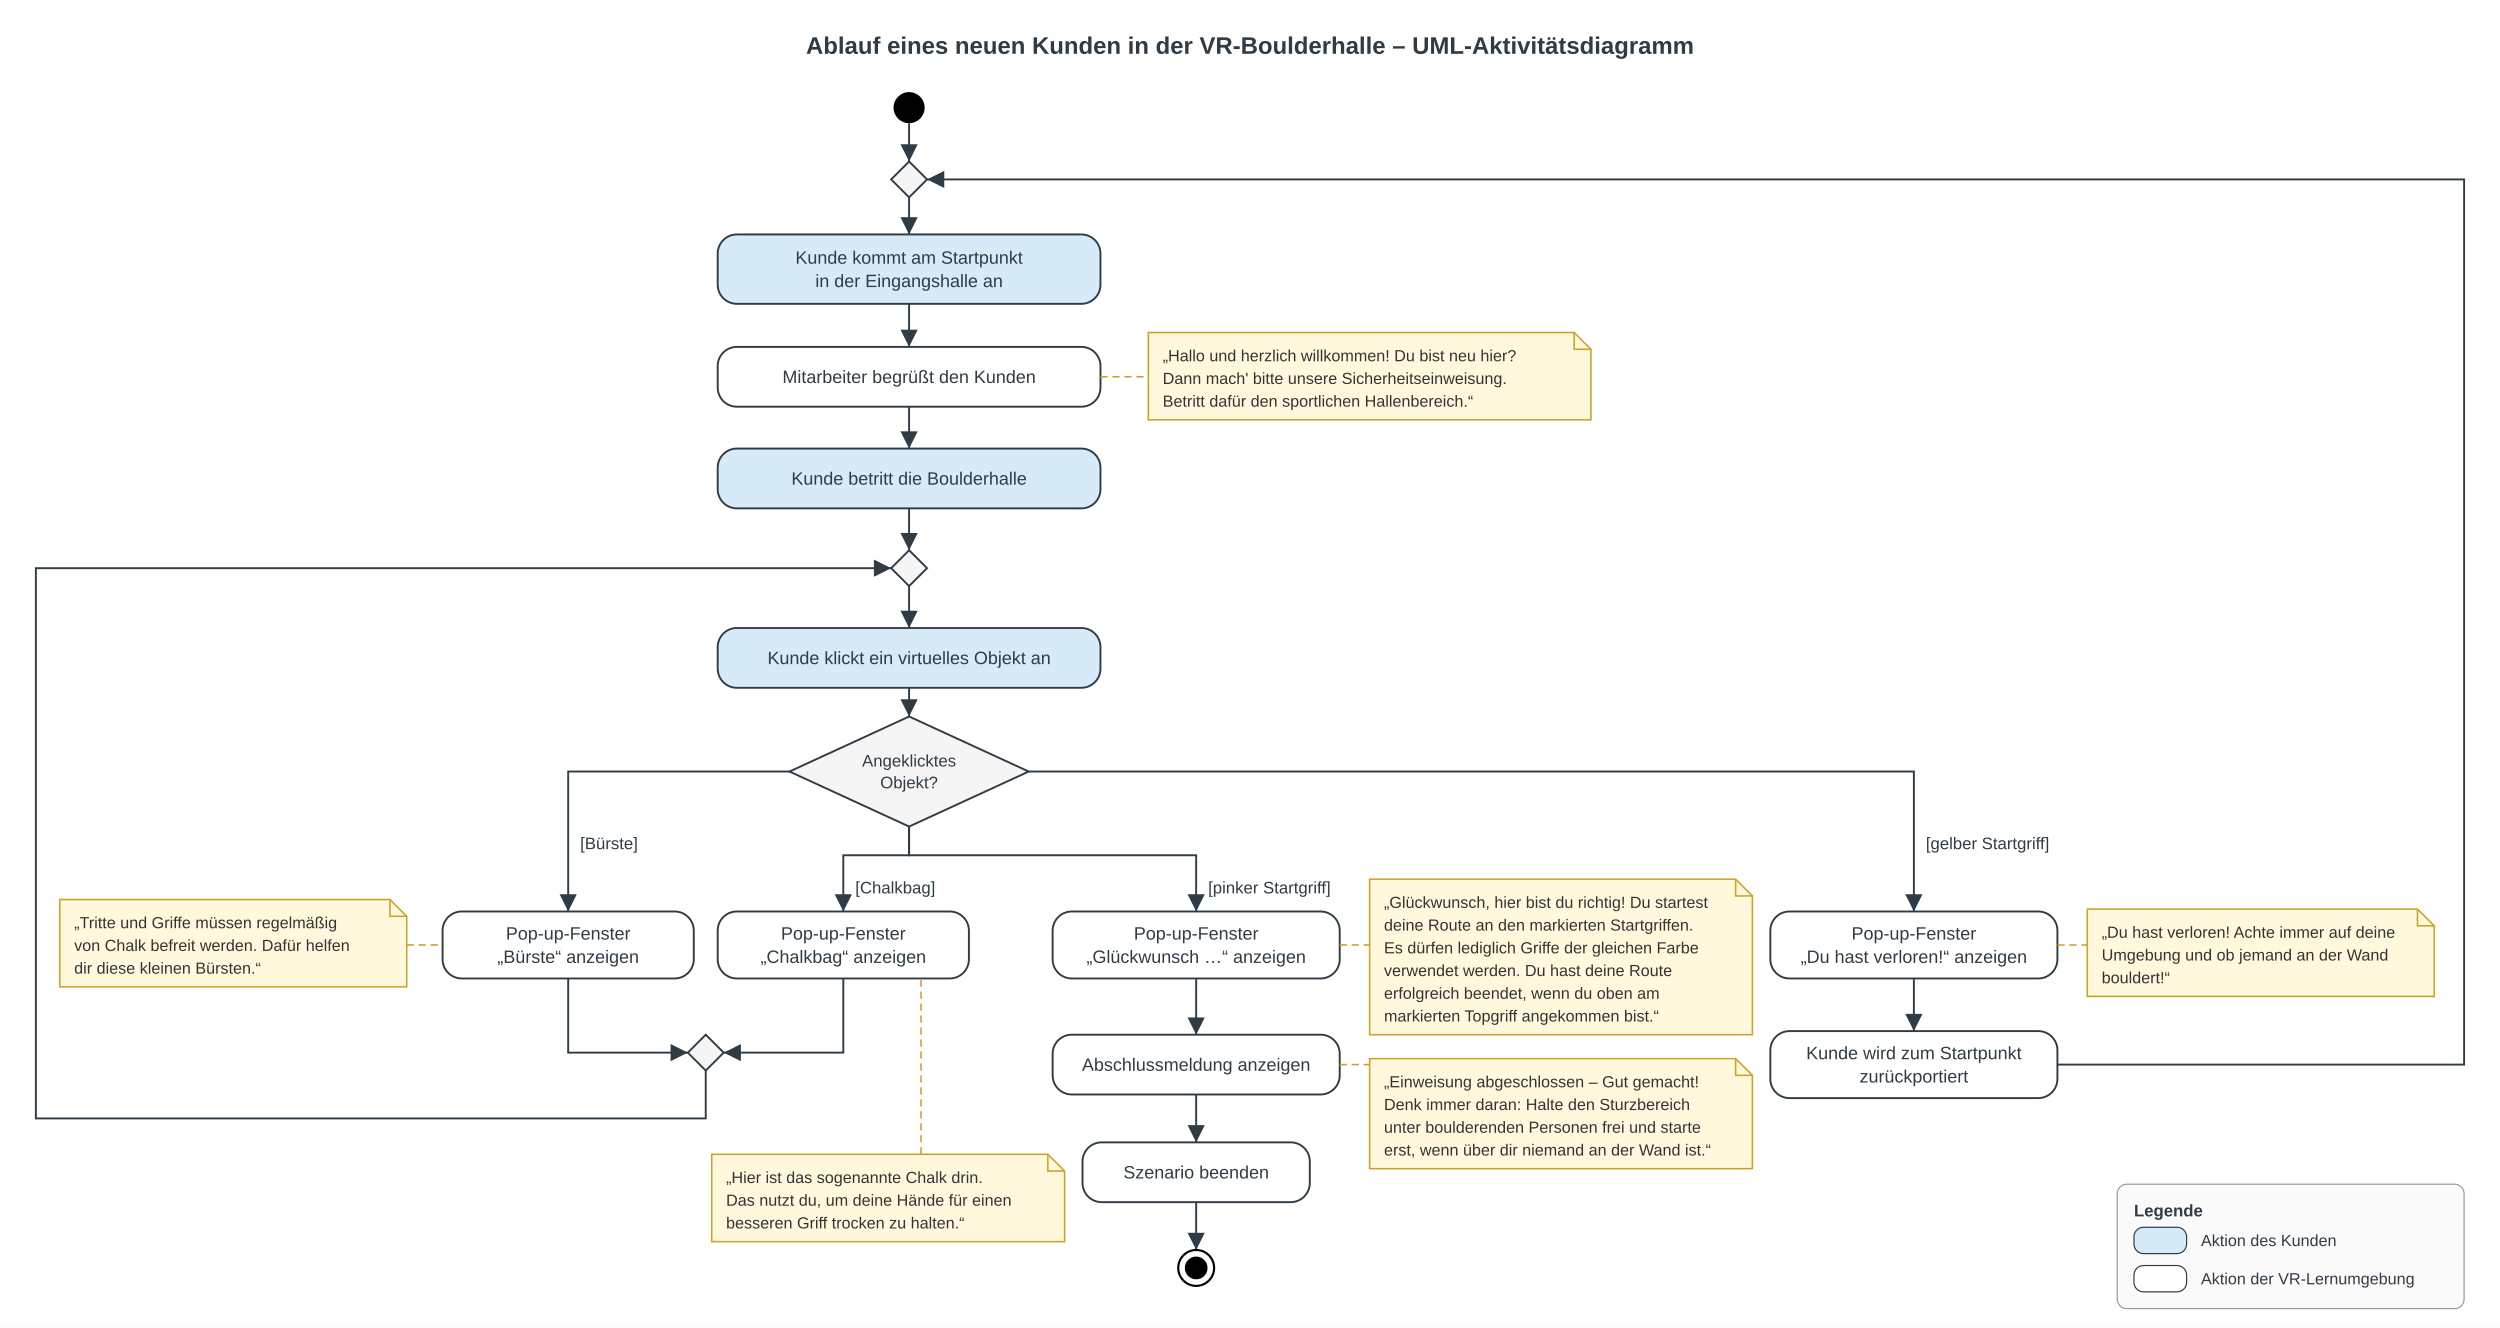
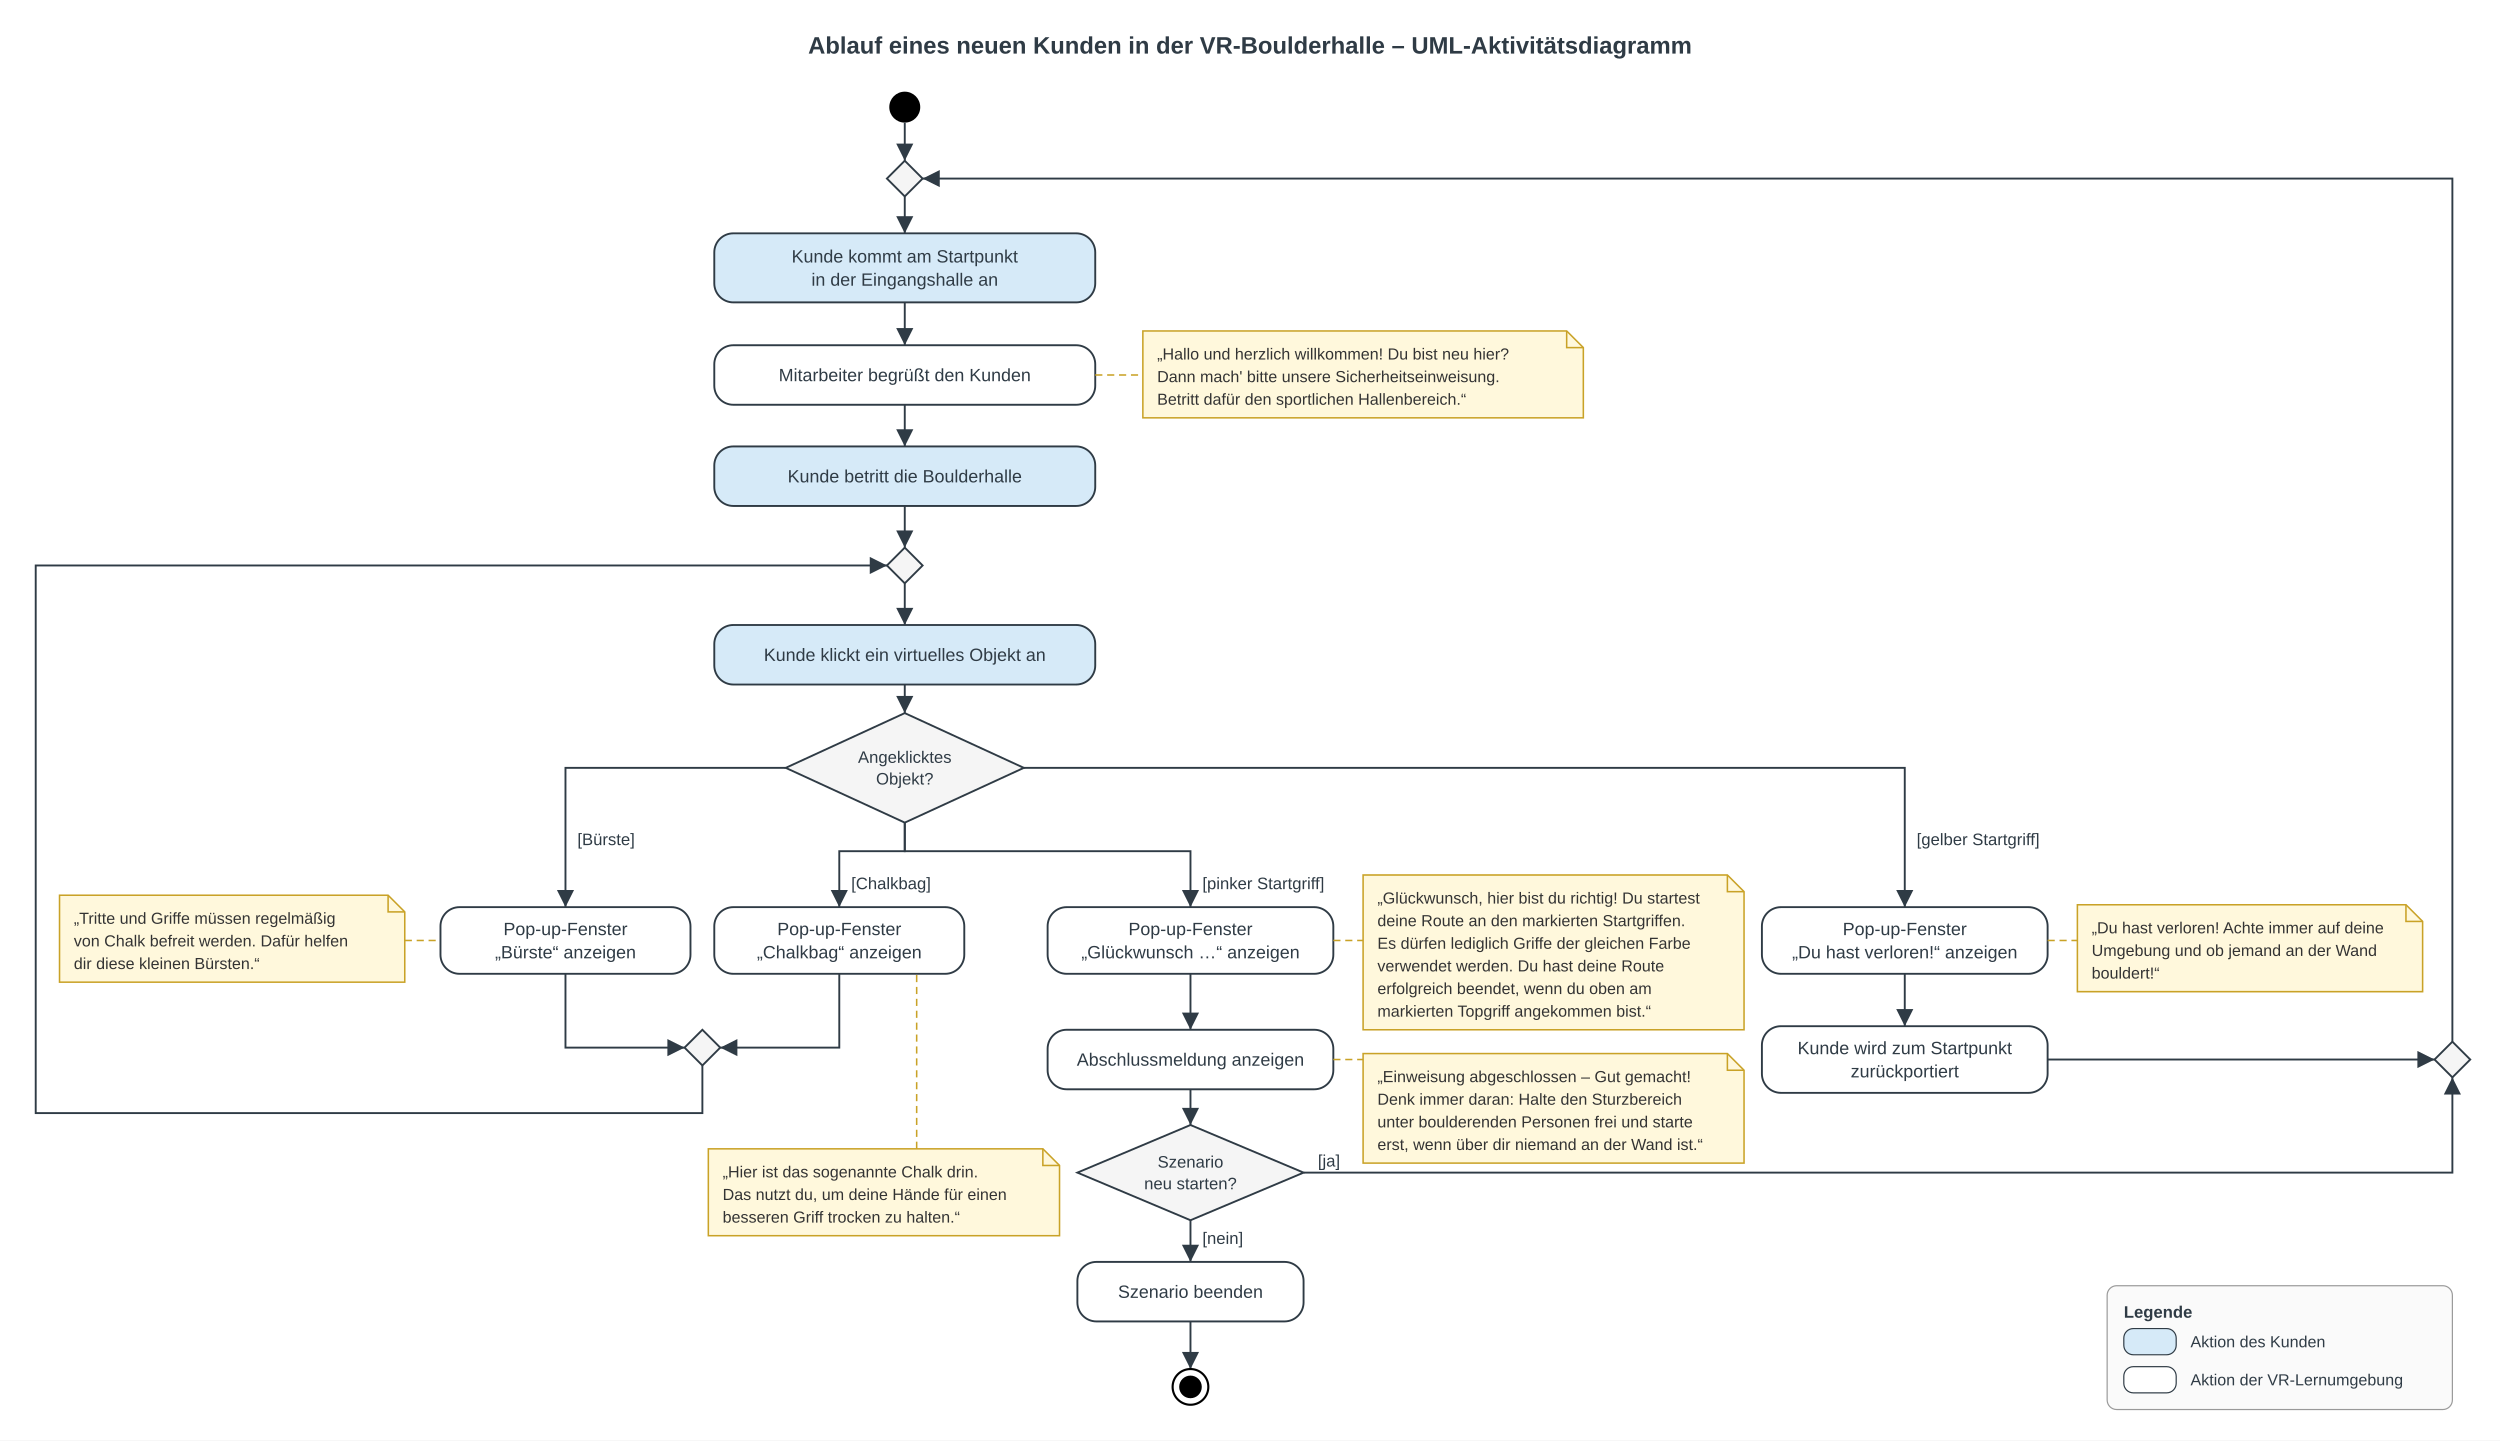
- <svg xmlns="http://www.w3.org/2000/svg" width="2090" height="1110" viewBox="0 0 2090 1110">
-   <rect width="2090" height="1110" fill="#FFFFFF" />
+ <svg xmlns="http://www.w3.org/2000/svg" width="2100" height="1210" viewBox="0 0 2100 1210">
+   <rect width="2100" height="1210" fill="#FFFFFF" />
  <defs>
    <marker id="pfeil" viewBox="0 0 10 10" refX="10" refY="5" markerWidth="9" markerHeight="9" orient="auto-start-reverse">
      <path d="M0,0 L10,5 L0,10 z" fill="#2F3B45" />
    </marker>
  </defs>
-   <text x="1045.0" y="45.0" font-family="Arial, Liberation Sans, Helvetica, sans-serif" font-size="20" text-anchor="middle" font-weight="bold" fill="#2F3B45">Ablauf eines neuen Kunden in der VR-Boulderhalle – UML-Aktivitätsdiagramm</text>
+   <text x="1050.0" y="45.0" font-family="Arial, Liberation Sans, Helvetica, sans-serif" font-size="20" text-anchor="middle" font-weight="bold" fill="#2F3B45">Ablauf eines neuen Kunden in der VR-Boulderhalle – UML-Aktivitätsdiagramm</text>
  <circle cx="760" cy="90" r="13" fill="#000" />
  <polygon points="760,135 775,150 760,165 745,150" fill="#F5F5F5" stroke="#2F3B45" stroke-width="1.6" />
  <polyline points="760,103 760,135" fill="none" stroke="#2F3B45" stroke-width="1.6" marker-end="url(#pfeil)" />
  <rect x="600.0" y="196.0" width="320" height="58" rx="16" fill="#D6EAF8" stroke="#2F3B45" stroke-width="1.6" />
  <text x="760" y="220.5" font-family="Arial, Liberation Sans, Helvetica, sans-serif" font-size="15" text-anchor="middle" font-weight="normal" fill="#2F3B45">Kunde kommt am Startpunkt</text>
  <text x="760" y="240.0" font-family="Arial, Liberation Sans, Helvetica, sans-serif" font-size="15" text-anchor="middle" font-weight="normal" fill="#2F3B45">in der Eingangshalle an</text>
  <polyline points="760,165 760,196.0" fill="none" stroke="#2F3B45" stroke-width="1.6" marker-end="url(#pfeil)" />
  <rect x="600.0" y="290.0" width="320" height="50" rx="16" fill="#FFFFFF" stroke="#2F3B45" stroke-width="1.6" />
  <text x="760" y="320.2" font-family="Arial, Liberation Sans, Helvetica, sans-serif" font-size="15" text-anchor="middle" font-weight="normal" fill="#2F3B45">Mitarbeiter begrüßt den Kunden</text>
  <polyline points="760,254.0 760,290.0" fill="none" stroke="#2F3B45" stroke-width="1.6" marker-end="url(#pfeil)" />
  <path d="M960,278 h356 l14,14 v59 h-370 z" fill="#FFF8DC" stroke="#C9A227" stroke-width="1.3" />
  <path d="M1316,278 v14 h14" fill="none" stroke="#C9A227" stroke-width="1.3" />
  <text x="972" y="302" font-family="Arial, Liberation Sans, Helvetica, sans-serif" font-size="13.5" fill="#333">„Hallo und herzlich willkommen! Du bist neu hier?</text>
  <text x="972" y="321" font-family="Arial, Liberation Sans, Helvetica, sans-serif" font-size="13.5" fill="#333">Dann mach' bitte unsere Sicherheitseinweisung.</text>
  <text x="972" y="340" font-family="Arial, Liberation Sans, Helvetica, sans-serif" font-size="13.5" fill="#333">Betritt dafür den sportlichen Hallenbereich.“</text>
  <line x1="920.0" y1="315" x2="960" y2="315" stroke="#C9A227" stroke-width="1.3" stroke-dasharray="6,4" />
  <rect x="600.0" y="375.0" width="320" height="50" rx="16" fill="#D6EAF8" stroke="#2F3B45" stroke-width="1.6" />
  <text x="760" y="405.2" font-family="Arial, Liberation Sans, Helvetica, sans-serif" font-size="15" text-anchor="middle" font-weight="normal" fill="#2F3B45">Kunde betritt die Boulderhalle</text>
  <polyline points="760,340.0 760,375.0" fill="none" stroke="#2F3B45" stroke-width="1.6" marker-end="url(#pfeil)" />
  <polygon points="760,460 775,475 760,490 745,475" fill="#F5F5F5" stroke="#2F3B45" stroke-width="1.6" />
  <polyline points="760,425.0 760,460" fill="none" stroke="#2F3B45" stroke-width="1.6" marker-end="url(#pfeil)" />
  <rect x="600.0" y="525.0" width="320" height="50" rx="16" fill="#D6EAF8" stroke="#2F3B45" stroke-width="1.6" />
  <text x="760" y="555.2" font-family="Arial, Liberation Sans, Helvetica, sans-serif" font-size="15" text-anchor="middle" font-weight="normal" fill="#2F3B45">Kunde klickt ein virtuelles Objekt an</text>
  <polyline points="760,490 760,525.0" fill="none" stroke="#2F3B45" stroke-width="1.6" marker-end="url(#pfeil)" />
  <polygon points="760,599 860,645 760,691 660,645" fill="#F5F5F5" stroke="#2F3B45" stroke-width="1.6" />
  <text x="760" y="640.8" font-family="Arial, Liberation Sans, Helvetica, sans-serif" font-size="14" text-anchor="middle" font-weight="normal" fill="#2F3B45">Angeklicktes</text>
  <text x="760" y="659.0" font-family="Arial, Liberation Sans, Helvetica, sans-serif" font-size="14" text-anchor="middle" font-weight="normal" fill="#2F3B45">Objekt?</text>
  <polyline points="760,575.0 760,599" fill="none" stroke="#2F3B45" stroke-width="1.6" marker-end="url(#pfeil)" />
  <rect x="370.0" y="762.0" width="210" height="56" rx="16" fill="#FFFFFF" stroke="#2F3B45" stroke-width="1.6" />
  <text x="475" y="785.5" font-family="Arial, Liberation Sans, Helvetica, sans-serif" font-size="15" text-anchor="middle" font-weight="normal" fill="#2F3B45">Pop-up-Fenster</text>
  <text x="475" y="805.0" font-family="Arial, Liberation Sans, Helvetica, sans-serif" font-size="15" text-anchor="middle" font-weight="normal" fill="#2F3B45">„Bürste“ anzeigen</text>
  <rect x="600.0" y="762.0" width="210" height="56" rx="16" fill="#FFFFFF" stroke="#2F3B45" stroke-width="1.6" />
  <text x="705" y="785.5" font-family="Arial, Liberation Sans, Helvetica, sans-serif" font-size="15" text-anchor="middle" font-weight="normal" fill="#2F3B45">Pop-up-Fenster</text>
  <text x="705" y="805.0" font-family="Arial, Liberation Sans, Helvetica, sans-serif" font-size="15" text-anchor="middle" font-weight="normal" fill="#2F3B45">„Chalkbag“ anzeigen</text>
  <rect x="880.0" y="762.0" width="240" height="56" rx="16" fill="#FFFFFF" stroke="#2F3B45" stroke-width="1.6" />
  <text x="1000" y="785.5" font-family="Arial, Liberation Sans, Helvetica, sans-serif" font-size="15" text-anchor="middle" font-weight="normal" fill="#2F3B45">Pop-up-Fenster</text>
  <text x="1000" y="805.0" font-family="Arial, Liberation Sans, Helvetica, sans-serif" font-size="15" text-anchor="middle" font-weight="normal" fill="#2F3B45">„Glückwunsch …“ anzeigen</text>
  <rect x="880.0" y="865.0" width="240" height="50" rx="16" fill="#FFFFFF" stroke="#2F3B45" stroke-width="1.6" />
  <text x="1000" y="895.2" font-family="Arial, Liberation Sans, Helvetica, sans-serif" font-size="15" text-anchor="middle" font-weight="normal" fill="#2F3B45">Abschlussmeldung anzeigen</text>
-   <rect x="905.0" y="955.0" width="190" height="50" rx="16" fill="#FFFFFF" stroke="#2F3B45" stroke-width="1.6" />
-   <text x="1000" y="985.2" font-family="Arial, Liberation Sans, Helvetica, sans-serif" font-size="15" text-anchor="middle" font-weight="normal" fill="#2F3B45">Szenario beenden</text>
+   <polygon points="1000,945 1095,985 1000,1025 905,985" fill="#F5F5F5" stroke="#2F3B45" stroke-width="1.6" />
+   <text x="1000" y="980.8" font-family="Arial, Liberation Sans, Helvetica, sans-serif" font-size="14" text-anchor="middle" font-weight="normal" fill="#2F3B45">Szenario</text>
+   <text x="1000" y="999.0" font-family="Arial, Liberation Sans, Helvetica, sans-serif" font-size="14" text-anchor="middle" font-weight="normal" fill="#2F3B45">neu starten?</text>
+   <rect x="905.0" y="1060.0" width="190" height="50" rx="16" fill="#FFFFFF" stroke="#2F3B45" stroke-width="1.6" />
+   <text x="1000" y="1090.2" font-family="Arial, Liberation Sans, Helvetica, sans-serif" font-size="15" text-anchor="middle" font-weight="normal" fill="#2F3B45">Szenario beenden</text>
  <rect x="1480.0" y="762.0" width="240" height="56" rx="16" fill="#FFFFFF" stroke="#2F3B45" stroke-width="1.6" />
  <text x="1600" y="785.5" font-family="Arial, Liberation Sans, Helvetica, sans-serif" font-size="15" text-anchor="middle" font-weight="normal" fill="#2F3B45">Pop-up-Fenster</text>
  <text x="1600" y="805.0" font-family="Arial, Liberation Sans, Helvetica, sans-serif" font-size="15" text-anchor="middle" font-weight="normal" fill="#2F3B45">„Du hast verloren!“ anzeigen</text>
  <rect x="1480.0" y="862.0" width="240" height="56" rx="16" fill="#FFFFFF" stroke="#2F3B45" stroke-width="1.6" />
  <text x="1600" y="885.5" font-family="Arial, Liberation Sans, Helvetica, sans-serif" font-size="15" text-anchor="middle" font-weight="normal" fill="#2F3B45">Kunde wird zum Startpunkt</text>
  <text x="1600" y="905.0" font-family="Arial, Liberation Sans, Helvetica, sans-serif" font-size="15" text-anchor="middle" font-weight="normal" fill="#2F3B45">zurückportiert</text>
  <polyline points="660,645 475,645 475,762.0" fill="none" stroke="#2F3B45" stroke-width="1.6" marker-end="url(#pfeil)" />
  <text x="485" y="709.9" font-family="Arial, Liberation Sans, Helvetica, sans-serif" font-size="14" text-anchor="start" font-weight="normal" fill="#2F3B45">[Bürste]</text>
  <polyline points="760,691 760,715 705,715 705,762.0" fill="none" stroke="#2F3B45" stroke-width="1.6" marker-end="url(#pfeil)" />
  <text x="715" y="746.9" font-family="Arial, Liberation Sans, Helvetica, sans-serif" font-size="14" text-anchor="start" font-weight="normal" fill="#2F3B45">[Chalkbag]</text>
  <polyline points="760,691 760,715 1000,715 1000,762.0" fill="none" stroke="#2F3B45" stroke-width="1.6" marker-end="url(#pfeil)" />
  <text x="1010" y="746.9" font-family="Arial, Liberation Sans, Helvetica, sans-serif" font-size="14" text-anchor="start" font-weight="normal" fill="#2F3B45">[pinker Startgriff]</text>
  <polyline points="860,645 1600,645 1600,762.0" fill="none" stroke="#2F3B45" stroke-width="1.6" marker-end="url(#pfeil)" />
  <text x="1610" y="709.9" font-family="Arial, Liberation Sans, Helvetica, sans-serif" font-size="14" text-anchor="start" font-weight="normal" fill="#2F3B45">[gelber Startgriff]</text>
  <polyline points="1000,818.0 1000,865.0" fill="none" stroke="#2F3B45" stroke-width="1.6" marker-end="url(#pfeil)" />
-   <polyline points="1000,915.0 1000,955.0" fill="none" stroke="#2F3B45" stroke-width="1.6" marker-end="url(#pfeil)" />
+   <polyline points="1000,915.0 1000,945" fill="none" stroke="#2F3B45" stroke-width="1.6" marker-end="url(#pfeil)" />
+   <polyline points="1000,1025 1000,1060.0" fill="none" stroke="#2F3B45" stroke-width="1.6" marker-end="url(#pfeil)" />
+   <text x="1010" y="1044.9" font-family="Arial, Liberation Sans, Helvetica, sans-serif" font-size="14" text-anchor="start" font-weight="normal" fill="#2F3B45">[nein]</text>
  <polyline points="1600,818.0 1600,862.0" fill="none" stroke="#2F3B45" stroke-width="1.6" marker-end="url(#pfeil)" />
  <polygon points="590,865 605,880 590,895 575,880" fill="#F5F5F5" stroke="#2F3B45" stroke-width="1.6" />
  <polyline points="475,818.0 475,880 575,880" fill="none" stroke="#2F3B45" stroke-width="1.6" marker-end="url(#pfeil)" />
  <polyline points="705,818.0 705,880 605,880" fill="none" stroke="#2F3B45" stroke-width="1.6" marker-end="url(#pfeil)" />
  <polyline points="590,895 590,935 30,935 30,475 745,475" fill="none" stroke="#2F3B45" stroke-width="1.6" marker-end="url(#pfeil)" />
-   <polyline points="1720.0,890 2060,890 2060,150 775,150" fill="none" stroke="#2F3B45" stroke-width="1.6" marker-end="url(#pfeil)" />
-   <polyline points="1000,1005.0 1000,1045" fill="none" stroke="#2F3B45" stroke-width="1.6" marker-end="url(#pfeil)" />
-   <circle cx="1000" cy="1060" r="15" fill="none" stroke="#000" stroke-width="1.8" />
-   <circle cx="1000" cy="1060" r="9.5" fill="#000" />
+   <polygon points="2060,875 2075,890 2060,905 2045,890" fill="#F5F5F5" stroke="#2F3B45" stroke-width="1.6" />
+   <polyline points="1720.0,890 2045,890" fill="none" stroke="#2F3B45" stroke-width="1.6" marker-end="url(#pfeil)" />
+   <polyline points="1095,985 2060,985 2060,905" fill="none" stroke="#2F3B45" stroke-width="1.6" marker-end="url(#pfeil)" />
+   <text x="1107" y="979.9" font-family="Arial, Liberation Sans, Helvetica, sans-serif" font-size="14" text-anchor="start" font-weight="normal" fill="#2F3B45">[ja]</text>
+   <polyline points="2060,875 2060,150 775,150" fill="none" stroke="#2F3B45" stroke-width="1.6" marker-end="url(#pfeil)" />
+   <polyline points="1000,1110.0 1000,1150" fill="none" stroke="#2F3B45" stroke-width="1.6" marker-end="url(#pfeil)" />
+   <circle cx="1000" cy="1165" r="15" fill="none" stroke="#000" stroke-width="1.8" />
+   <circle cx="1000" cy="1165" r="9.5" fill="#000" />
  <path d="M50,752 h276 l14,14 v59 h-290 z" fill="#FFF8DC" stroke="#C9A227" stroke-width="1.3" />
  <path d="M326,752 v14 h14" fill="none" stroke="#C9A227" stroke-width="1.3" />
  <text x="62" y="776" font-family="Arial, Liberation Sans, Helvetica, sans-serif" font-size="13.5" fill="#333">„Tritte und Griffe müssen regelmäßig</text>
  <text x="62" y="795" font-family="Arial, Liberation Sans, Helvetica, sans-serif" font-size="13.5" fill="#333">von Chalk befreit werden. Dafür helfen</text>
  <text x="62" y="814" font-family="Arial, Liberation Sans, Helvetica, sans-serif" font-size="13.5" fill="#333">dir diese kleinen Bürsten.“</text>
  <line x1="340" y1="790" x2="370.0" y2="790" stroke="#C9A227" stroke-width="1.3" stroke-dasharray="6,4" />
  <path d="M595,965 h281 l14,14 v59 h-295 z" fill="#FFF8DC" stroke="#C9A227" stroke-width="1.3" />
  <path d="M876,965 v14 h14" fill="none" stroke="#C9A227" stroke-width="1.3" />
  <text x="607" y="989" font-family="Arial, Liberation Sans, Helvetica, sans-serif" font-size="13.5" fill="#333">„Hier ist das sogenannte Chalk drin.</text>
  <text x="607" y="1008" font-family="Arial, Liberation Sans, Helvetica, sans-serif" font-size="13.5" fill="#333">Das nutzt du, um deine Hände für einen</text>
  <text x="607" y="1027" font-family="Arial, Liberation Sans, Helvetica, sans-serif" font-size="13.5" fill="#333">besseren Griff trocken zu halten.“</text>
  <line x1="770" y1="965" x2="770" y2="818" stroke="#C9A227" stroke-width="1.3" stroke-dasharray="6,4" />
  <path d="M1145,735 h306 l14,14 v116 h-320 z" fill="#FFF8DC" stroke="#C9A227" stroke-width="1.3" />
  <path d="M1451,735 v14 h14" fill="none" stroke="#C9A227" stroke-width="1.3" />
  <text x="1157" y="759" font-family="Arial, Liberation Sans, Helvetica, sans-serif" font-size="13.5" fill="#333">„Glückwunsch, hier bist du richtig! Du startest</text>
  <text x="1157" y="778" font-family="Arial, Liberation Sans, Helvetica, sans-serif" font-size="13.5" fill="#333">deine Route an den markierten Startgriffen.</text>
  <text x="1157" y="797" font-family="Arial, Liberation Sans, Helvetica, sans-serif" font-size="13.5" fill="#333">Es dürfen lediglich Griffe der gleichen Farbe</text>
  <text x="1157" y="816" font-family="Arial, Liberation Sans, Helvetica, sans-serif" font-size="13.5" fill="#333">verwendet werden. Du hast deine Route</text>
  <text x="1157" y="835" font-family="Arial, Liberation Sans, Helvetica, sans-serif" font-size="13.5" fill="#333">erfolgreich beendet, wenn du oben am</text>
  <text x="1157" y="854" font-family="Arial, Liberation Sans, Helvetica, sans-serif" font-size="13.5" fill="#333">markierten Topgriff angekommen bist.“</text>
  <line x1="1120.0" y1="790" x2="1145" y2="790" stroke="#C9A227" stroke-width="1.3" stroke-dasharray="6,4" />
  <path d="M1145,885 h306 l14,14 v78 h-320 z" fill="#FFF8DC" stroke="#C9A227" stroke-width="1.3" />
  <path d="M1451,885 v14 h14" fill="none" stroke="#C9A227" stroke-width="1.3" />
  <text x="1157" y="909" font-family="Arial, Liberation Sans, Helvetica, sans-serif" font-size="13.5" fill="#333">„Einweisung abgeschlossen – Gut gemacht!</text>
  <text x="1157" y="928" font-family="Arial, Liberation Sans, Helvetica, sans-serif" font-size="13.5" fill="#333">Denk immer daran: Halte den Sturzbereich</text>
  <text x="1157" y="947" font-family="Arial, Liberation Sans, Helvetica, sans-serif" font-size="13.5" fill="#333">unter boulderenden Personen frei und starte</text>
  <text x="1157" y="966" font-family="Arial, Liberation Sans, Helvetica, sans-serif" font-size="13.5" fill="#333">erst, wenn über dir niemand an der Wand ist.“</text>
  <line x1="1120.0" y1="890" x2="1145" y2="890" stroke="#C9A227" stroke-width="1.3" stroke-dasharray="6,4" />
  <path d="M1745,760 h276 l14,14 v59 h-290 z" fill="#FFF8DC" stroke="#C9A227" stroke-width="1.3" />
  <path d="M2021,760 v14 h14" fill="none" stroke="#C9A227" stroke-width="1.3" />
  <text x="1757" y="784" font-family="Arial, Liberation Sans, Helvetica, sans-serif" font-size="13.5" fill="#333">„Du hast verloren! Achte immer auf deine</text>
  <text x="1757" y="803" font-family="Arial, Liberation Sans, Helvetica, sans-serif" font-size="13.5" fill="#333">Umgebung und ob jemand an der Wand</text>
  <text x="1757" y="822" font-family="Arial, Liberation Sans, Helvetica, sans-serif" font-size="13.5" fill="#333">bouldert!“</text>
  <line x1="1720.0" y1="790" x2="1745" y2="790" stroke="#C9A227" stroke-width="1.3" stroke-dasharray="6,4" />
-   <rect x="1770" y="990" width="290" height="104" rx="8" fill="#FAFAFA" stroke="#999" />
-   <text x="1784" y="1016.9" font-family="Arial, Liberation Sans, Helvetica, sans-serif" font-size="14" text-anchor="start" font-weight="bold" fill="#2F3B45">Legende</text>
-   <rect x="1784" y="1026" width="44" height="22" rx="8" fill="#D6EAF8" stroke="#2F3B45" />
-   <text x="1840" y="1041.7" font-family="Arial, Liberation Sans, Helvetica, sans-serif" font-size="13.5" text-anchor="start" font-weight="normal" fill="#2F3B45">Aktion des Kunden</text>
-   <rect x="1784" y="1058" width="44" height="22" rx="8" fill="#FFFFFF" stroke="#2F3B45" />
-   <text x="1840" y="1073.7" font-family="Arial, Liberation Sans, Helvetica, sans-serif" font-size="13.5" text-anchor="start" font-weight="normal" fill="#2F3B45">Aktion der VR-Lernumgebung</text>
+   <rect x="1770" y="1080" width="290" height="104" rx="8" fill="#FAFAFA" stroke="#999" />
+   <text x="1784" y="1106.9" font-family="Arial, Liberation Sans, Helvetica, sans-serif" font-size="14" text-anchor="start" font-weight="bold" fill="#2F3B45">Legende</text>
+   <rect x="1784" y="1116" width="44" height="22" rx="8" fill="#D6EAF8" stroke="#2F3B45" />
+   <text x="1840" y="1131.7" font-family="Arial, Liberation Sans, Helvetica, sans-serif" font-size="13.5" text-anchor="start" font-weight="normal" fill="#2F3B45">Aktion des Kunden</text>
+   <rect x="1784" y="1148" width="44" height="22" rx="8" fill="#FFFFFF" stroke="#2F3B45" />
+   <text x="1840" y="1163.7" font-family="Arial, Liberation Sans, Helvetica, sans-serif" font-size="13.5" text-anchor="start" font-weight="normal" fill="#2F3B45">Aktion der VR-Lernumgebung</text>
</svg>
